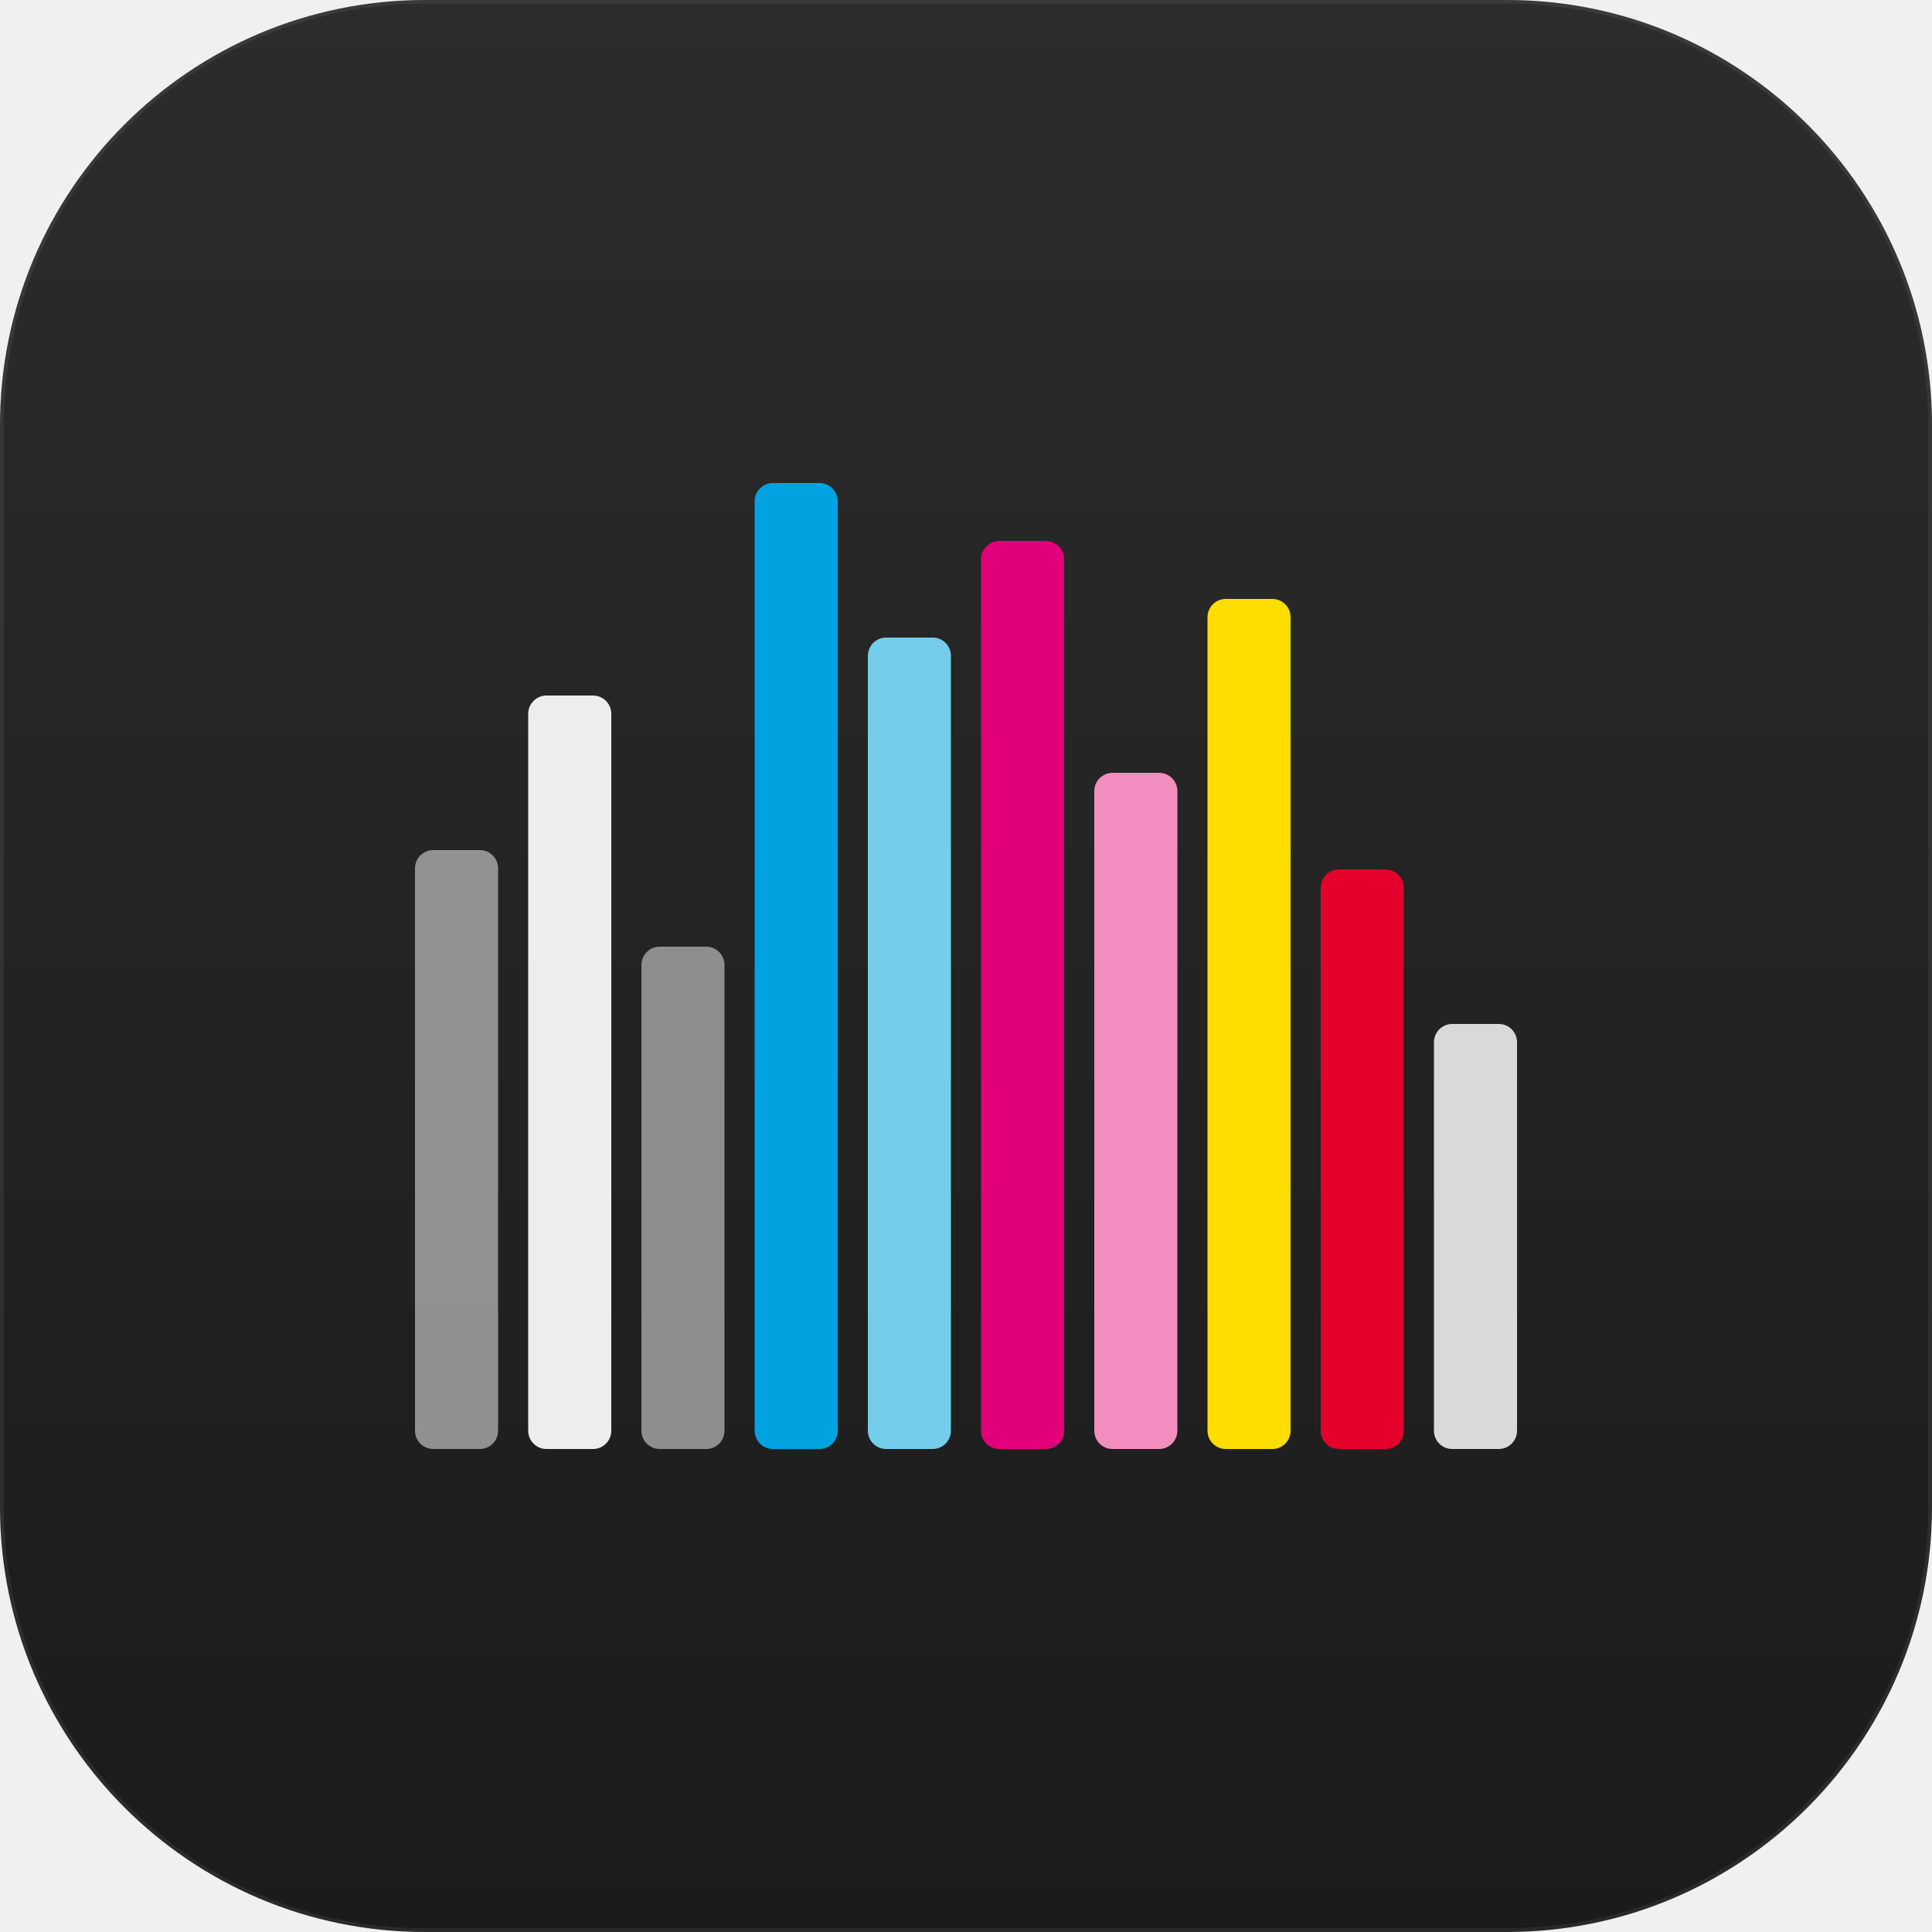
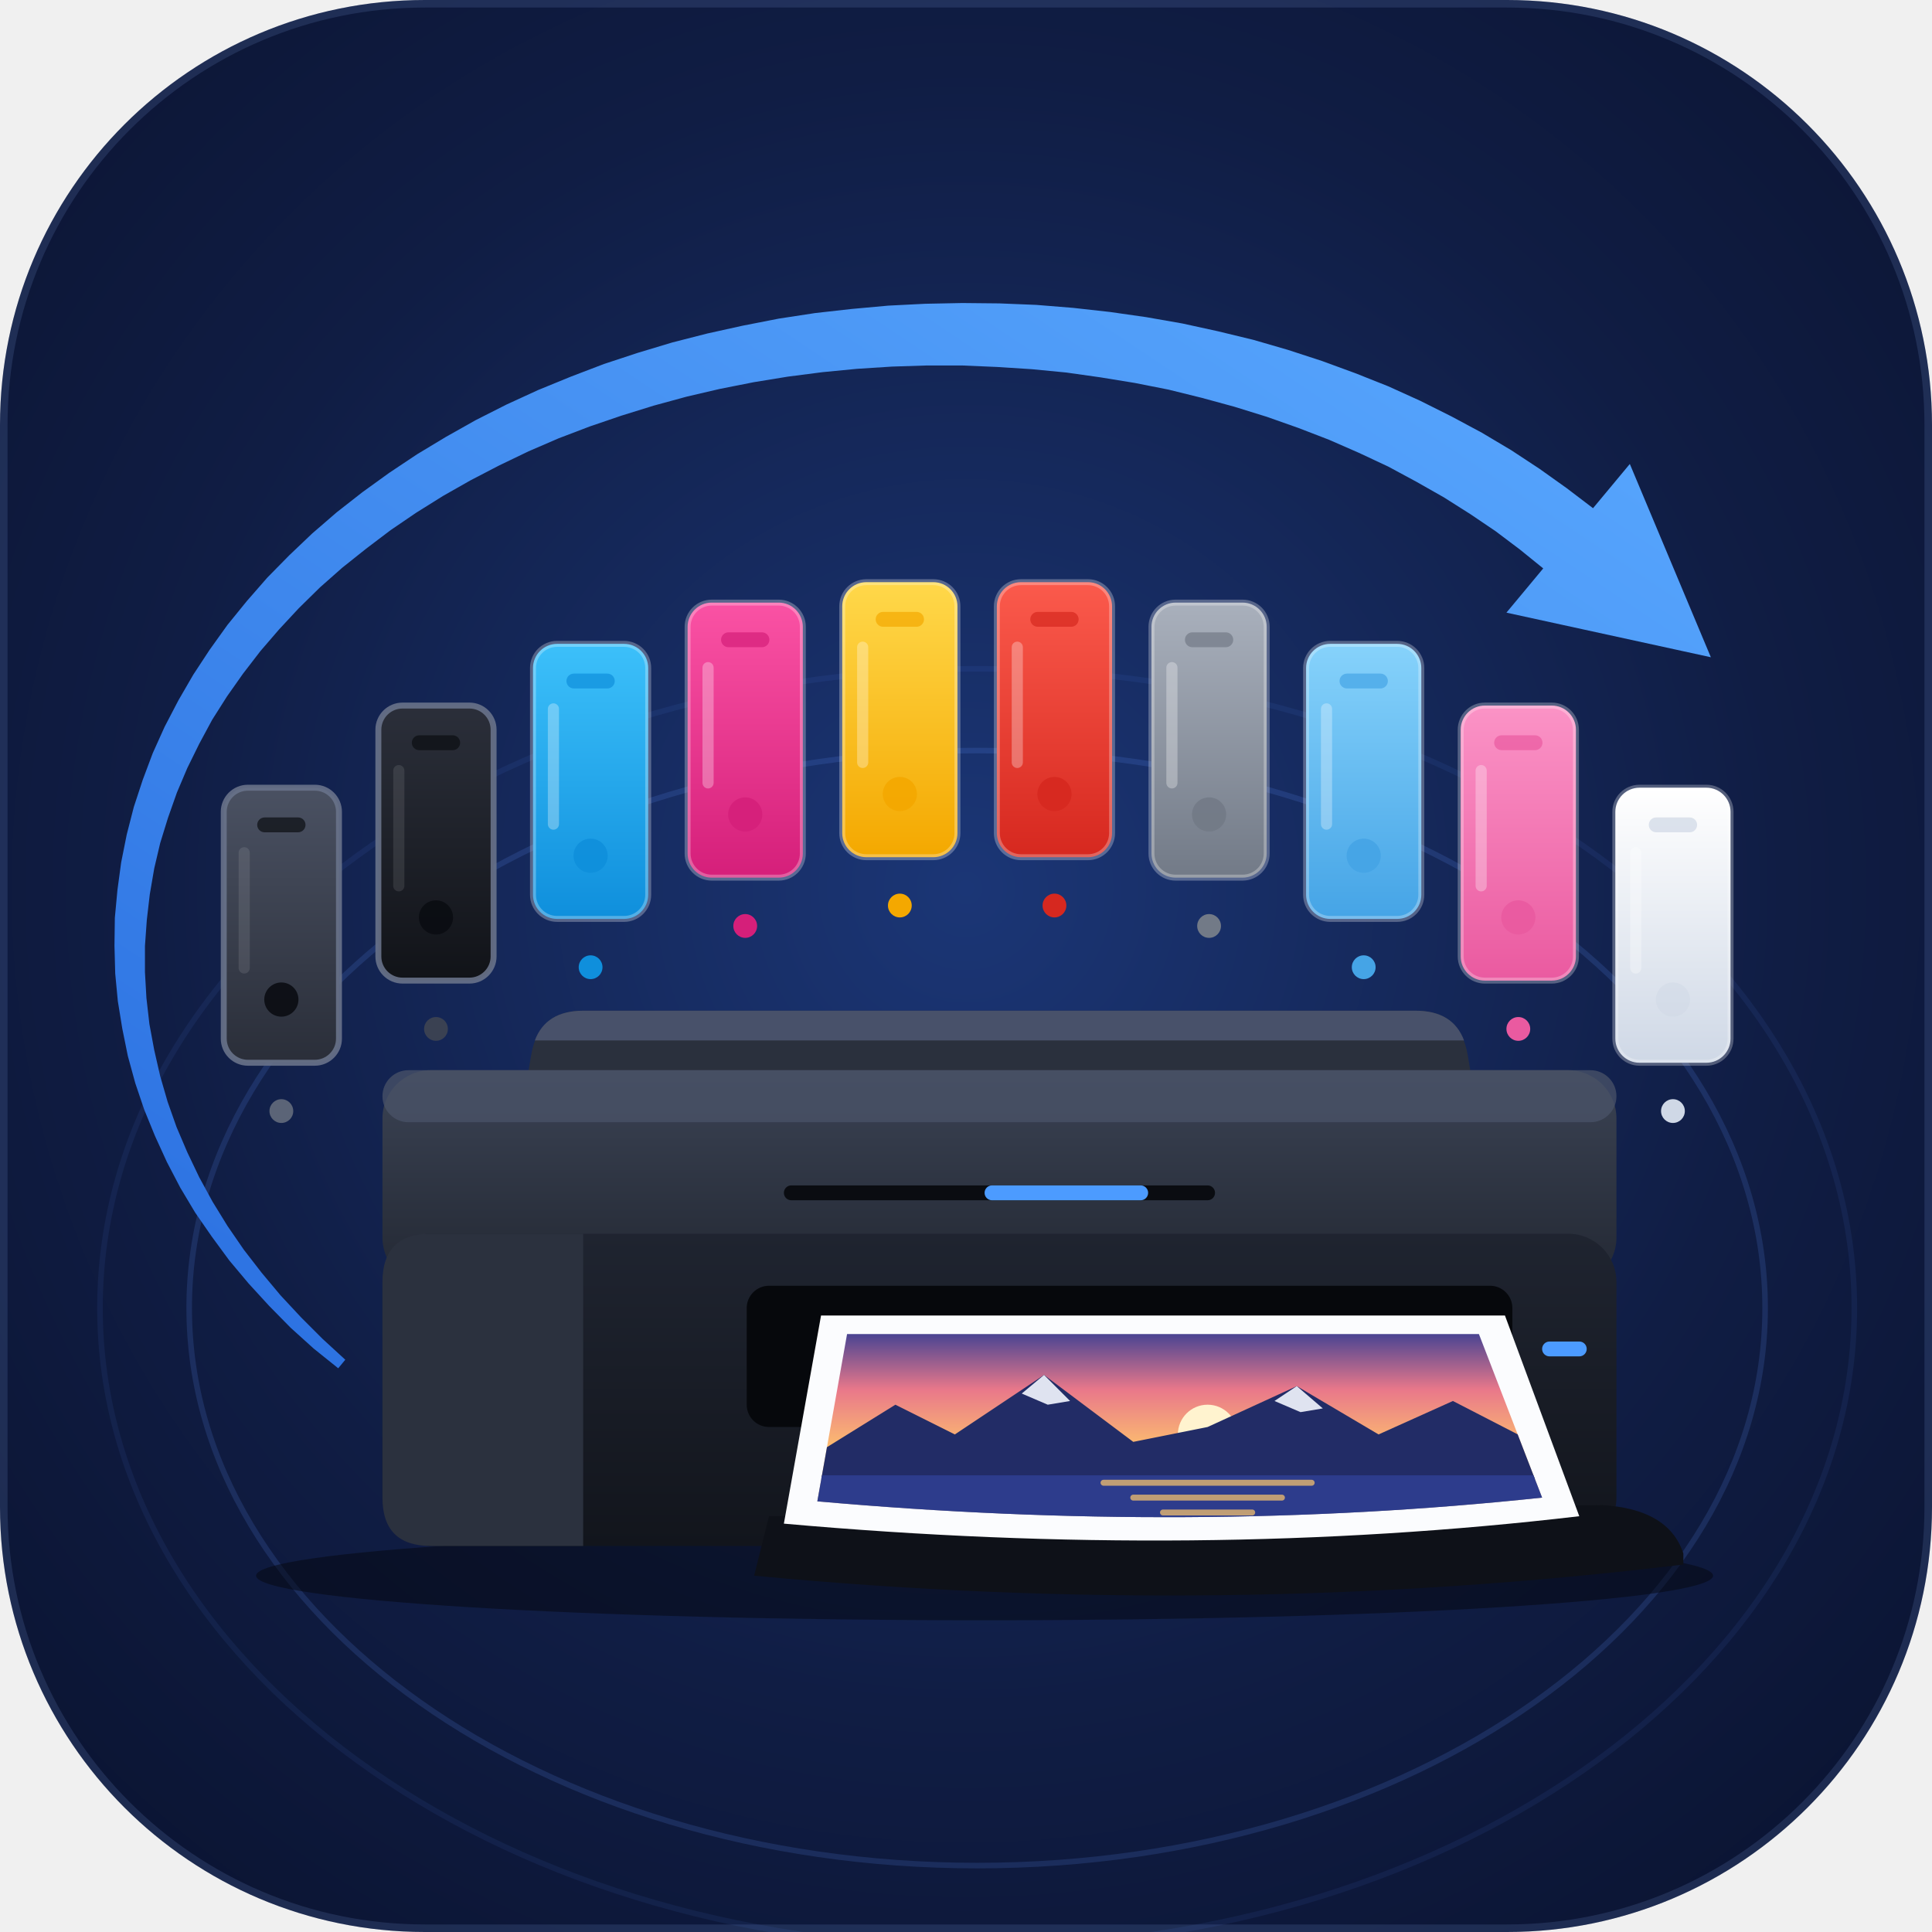
<svg xmlns="http://www.w3.org/2000/svg" width="512" height="512" viewBox="0 0 512 512">
  <defs>
-     <linearGradient id="g" x1="0" y1="0" x2="0" y2="1">
-       <stop offset="0" stop-color="#2c2c2c" />
-       <stop offset="1" stop-color="#1b1b1b" />
+     <radialGradient id="lm-bg" cx="50%" cy="46%" r="70%">
+       <stop offset="0" stop-color="#1b3676" />
+       <stop offset="0.6" stop-color="#101d44" />
+       <stop offset="1" stop-color="#0a1330" />
+     </radialGradient>
+     <linearGradient id="lm-arrow" x1="0" y1="1" x2="1" y2="0">
+       <stop offset="0" stop-color="#2a6fe0" />
+       <stop offset="1" stop-color="#5aa9ff" />
+     </linearGradient>
+     <linearGradient id="lm-body" x1="0" y1="0" x2="0" y2="1">
+       <stop offset="0" stop-color="#3b4354" />
+       <stop offset="1" stop-color="#232833" />
+     </linearGradient>
+     <linearGradient id="lm-base" x1="0" y1="0" x2="0" y2="1">
+       <stop offset="0" stop-color="#1f2430" />
+       <stop offset="1" stop-color="#12151c" />
+     </linearGradient>
+     <linearGradient id="lm-sky" x1="0" y1="0" x2="0" y2="1">
+       <stop offset="0" stop-color="#2a3a94" />
+       <stop offset="0.3" stop-color="#e9788a" />
+       <stop offset="0.6" stop-color="#ffc86b" />
+       <stop offset="1" stop-color="#3a4aa0" />
+     </linearGradient>
+     <clipPath id="lm-photo-clip">
+       <path d="M221 343 L391 343 L408 387 Q314 397 213 388 Z" />
+     </clipPath>
+     <linearGradient id="lm-mbk" x1="0" y1="0" x2="0" y2="1">
+       <stop offset="0" stop-color="#4a5162" />
+       <stop offset="1" stop-color="#2a2e39" />
+     </linearGradient>
+     <linearGradient id="lm-pbk" x1="0" y1="0" x2="0" y2="1">
+       <stop offset="0" stop-color="#2b2f3a" />
+       <stop offset="1" stop-color="#111318" />
+     </linearGradient>
+     <linearGradient id="lm-c" x1="0" y1="0" x2="0" y2="1">
+       <stop offset="0" stop-color="#3cc0fa" />
+       <stop offset="1" stop-color="#0f8fdc" />
+     </linearGradient>
+     <linearGradient id="lm-m" x1="0" y1="0" x2="0" y2="1">
+       <stop offset="0" stop-color="#fa52a4" />
+       <stop offset="1" stop-color="#d51f7a" />
+     </linearGradient>
+     <linearGradient id="lm-y" x1="0" y1="0" x2="0" y2="1">
+       <stop offset="0" stop-color="#ffd84a" />
+       <stop offset="1" stop-color="#f4a800" />
+     </linearGradient>
+     <linearGradient id="lm-r" x1="0" y1="0" x2="0" y2="1">
+       <stop offset="0" stop-color="#fb5a4c" />
+       <stop offset="1" stop-color="#d6281f" />
+     </linearGradient>
+     <linearGradient id="lm-gy" x1="0" y1="0" x2="0" y2="1">
+       <stop offset="0" stop-color="#a9b0bc" />
+       <stop offset="1" stop-color="#727a87" />
+     </linearGradient>
+     <linearGradient id="lm-pc" x1="0" y1="0" x2="0" y2="1">
+       <stop offset="0" stop-color="#86d2fb" />
+       <stop offset="1" stop-color="#45a4e6" />
+     </linearGradient>
+     <linearGradient id="lm-pm" x1="0" y1="0" x2="0" y2="1">
+       <stop offset="0" stop-color="#fb93c6" />
+       <stop offset="1" stop-color="#ea5aa0" />
+     </linearGradient>
+     <linearGradient id="lm-co" x1="0" y1="0" x2="0" y2="1">
+       <stop offset="0" stop-color="#ffffff" />
+       <stop offset="1" stop-color="#cfd8e6" />
    </linearGradient>
  </defs>
-   <rect width="512" height="512" rx="112.64" fill="url(#g)" />
-   <rect x="0.5" y="0.5" width="511" height="511" rx="112.14" fill="none" stroke="#ffffff" stroke-opacity="0.07" />
-   <rect x="109.98" y="225.28" width="22.02" height="158.72" rx="4.84" fill="#ededed" fill-opacity="0.55" />
-   <rect x="139.98" y="184.32" width="22.02" height="199.68" rx="4.84" fill="#ededed" fill-opacity="1" />
-   <rect x="169.98" y="250.88" width="22.02" height="133.12" rx="4.84" fill="#8e8e8e" fill-opacity="1" />
-   <rect x="199.99" y="128.00" width="22.02" height="256.00" rx="4.84" fill="#00a3e0" fill-opacity="1" />
-   <rect x="229.99" y="168.96" width="22.02" height="215.04" rx="4.84" fill="#73cdeb" fill-opacity="1" />
-   <rect x="259.99" y="143.36" width="22.02" height="240.64" rx="4.84" fill="#e2007a" fill-opacity="1" />
-   <rect x="290.00" y="204.80" width="22.02" height="179.20" rx="4.84" fill="#f28dc0" fill-opacity="1" />
-   <rect x="320.00" y="158.72" width="22.02" height="225.28" rx="4.84" fill="#ffdd00" fill-opacity="1" />
-   <rect x="350.00" y="230.40" width="22.02" height="153.60" rx="4.84" fill="#e4002b" fill-opacity="1" />
-   <rect x="380.01" y="271.36" width="22.02" height="112.64" rx="4.84" fill="#d9d9d9" fill-opacity="1" />
+   <rect width="512" height="512" rx="112.6" fill="url(#lm-bg)" />
+   <rect x="1" y="1" width="510" height="510" rx="111.6" fill="none" stroke="#8fb4ff" stroke-opacity="0.14" stroke-width="2" />
+   <g transform="translate(256 258) scale(0.985) translate(-253 -246)">
+     <ellipse cx="256" cy="336" rx="212" ry="150" fill="none" stroke="#5f93ff" stroke-opacity="0.16" stroke-width="1.5" />
+     <ellipse cx="256" cy="336" rx="236" ry="172" fill="none" stroke="#5f93ff" stroke-opacity="0.08" stroke-width="1.5" />
+     <path d="M84.1 352.2 L77.5 346.9 L71.3 341.3 L65.5 335.4 L60.0 329.4 L54.8 323.2 L50.1 316.8 L45.6 310.3 L41.6 303.6 L38.0 296.7 L34.8 289.7 L31.9 282.6 L29.5 275.5 L27.5 268.2 L26.0 260.8 L24.8 253.4 L24.1 246.0 L23.9 238.5 L24.0 231.0 L24.7 223.5 L25.7 216.1 L27.2 208.6 L29.1 201.2 L31.5 193.9 L34.2 186.7 L37.4 179.6 L41.1 172.5 L45.1 165.6 L49.5 158.9 L54.3 152.2 L59.5 145.8 L65.0 139.5 L70.9 133.5 L77.1 127.6 L83.7 121.9 L90.6 116.5 L97.8 111.3 L105.3 106.3 L113.1 101.6 L121.1 97.1 L129.4 92.9 L137.9 89.0 L146.7 85.4 L155.6 82.0 L164.7 79.0 L174.0 76.2 L183.4 73.8 L192.9 71.7 L202.6 69.8 L212.4 68.3 L222.2 67.2 L232.1 66.3 L242.0 65.8 L252.0 65.6 L262.0 65.7 L271.9 66.1 L281.8 66.9 L291.7 68.0 L301.5 69.4 L311.2 71.1 L320.8 73.2 L330.3 75.5 L339.6 78.2 L348.8 81.2 L357.8 84.5 L366.6 88.0 L375.2 91.9 L383.6 96.1 L391.8 100.5 L399.7 105.2 L407.3 110.2 L414.6 115.4 L421.7 120.8 L431.6 108.9 L453.4 160.9 L398.4 148.9 L408.3 137.0 L402.0 131.9 L395.5 127.0 L388.7 122.4 L381.6 117.9 L374.2 113.7 L366.6 109.6 L358.7 105.9 L350.7 102.4 L342.4 99.2 L333.9 96.2 L325.2 93.5 L316.4 91.1 L307.5 88.9 L298.4 87.1 L289.2 85.6 L280.0 84.3 L270.7 83.4 L261.3 82.8 L251.9 82.4 L242.5 82.4 L233.1 82.7 L223.7 83.3 L214.4 84.2 L205.1 85.4 L195.9 86.9 L186.8 88.7 L177.8 90.8 L169.0 93.2 L160.3 95.9 L151.8 98.8 L143.4 102.0 L135.3 105.5 L127.4 109.3 L119.7 113.3 L112.3 117.5 L105.1 122.0 L98.2 126.7 L91.6 131.7 L85.2 136.8 L79.2 142.1 L73.5 147.7 L68.2 153.4 L63.2 159.2 L58.5 165.3 L54.2 171.4 L50.2 177.7 L46.7 184.2 L43.5 190.7 L40.7 197.3 L38.3 204.1 L36.2 210.9 L34.6 217.7 L33.4 224.7 L32.6 231.6 L32.1 238.6 L32.1 245.6 L32.5 252.6 L33.3 259.6 L34.6 266.6 L36.2 273.6 L38.2 280.5 L40.6 287.3 L43.5 294.1 L46.7 300.8 L50.3 307.4 L54.3 313.9 L58.7 320.3 L63.5 326.5 L68.6 332.6 L74.1 338.5 L79.9 344.3 L86.0 349.9 Z" fill="url(#lm-arrow)" />
+     <g>
+       <rect x="53.3" y="196.0" width="31.0" height="74.0" rx="6.5" fill="url(#lm-mbk)" stroke="#69728a" stroke-opacity="0.9" stroke-width="1.6" />
+       <rect x="62.3" y="204.0" width="13" height="4" rx="2" fill="#0b0d12" fill-opacity="0.7" />
+       <circle cx="68.8" cy="253.0" r="4.6" fill="#0b0d12" fill-opacity="0.9" />
+       <rect x="57.3" y="212.0" width="3" height="34.0" rx="1.5" fill="#ffffff" fill-opacity="0.1" />
+     </g>
+     <g>
+       <rect x="94.9" y="173.9" width="31.0" height="74.0" rx="6.5" fill="url(#lm-pbk)" stroke="#69728a" stroke-opacity="0.9" stroke-width="1.6" />
+       <rect x="103.9" y="181.9" width="13" height="4" rx="2" fill="#0b0d12" fill-opacity="0.7" />
+       <circle cx="110.4" cy="230.9" r="4.6" fill="#0b0d12" fill-opacity="0.9" />
+       <rect x="98.9" y="189.9" width="3" height="34.0" rx="1.5" fill="#ffffff" fill-opacity="0.1" />
+     </g>
+     <g>
+       <rect x="136.5" y="157.3" width="31.0" height="74.0" rx="6.5" fill="url(#lm-c)" stroke="#ffffff" stroke-opacity="0.28" stroke-width="1.6" />
+       <rect x="145.5" y="165.3" width="13" height="4" rx="2" fill="#0f8fdc" fill-opacity="0.7" />
+       <circle cx="152.0" cy="214.3" r="4.6" fill="#0f8fdc" fill-opacity="0.9" />
+       <rect x="140.5" y="173.3" width="3" height="34.0" rx="1.5" fill="#ffffff" fill-opacity="0.3" />
+     </g>
+     <g>
+       <rect x="178.1" y="146.2" width="31.0" height="74.0" rx="6.5" fill="url(#lm-m)" stroke="#ffffff" stroke-opacity="0.28" stroke-width="1.6" />
+       <rect x="187.1" y="154.2" width="13" height="4" rx="2" fill="#d51f7a" fill-opacity="0.7" />
+       <circle cx="193.6" cy="203.2" r="4.6" fill="#d51f7a" fill-opacity="0.9" />
+       <rect x="182.1" y="162.2" width="3" height="34.0" rx="1.5" fill="#ffffff" fill-opacity="0.3" />
+     </g>
+     <g>
+       <rect x="219.7" y="140.7" width="31.0" height="74.0" rx="6.5" fill="url(#lm-y)" stroke="#ffffff" stroke-opacity="0.28" stroke-width="1.6" />
+       <rect x="228.7" y="148.7" width="13" height="4" rx="2" fill="#f4a800" fill-opacity="0.7" />
+       <circle cx="235.2" cy="197.7" r="4.6" fill="#f4a800" fill-opacity="0.9" />
+       <rect x="223.7" y="156.7" width="3" height="34.0" rx="1.5" fill="#ffffff" fill-opacity="0.3" />
+     </g>
+     <g>
+       <rect x="261.3" y="140.7" width="31.0" height="74.0" rx="6.5" fill="url(#lm-r)" stroke="#ffffff" stroke-opacity="0.28" stroke-width="1.6" />
+       <rect x="270.3" y="148.7" width="13" height="4" rx="2" fill="#d6281f" fill-opacity="0.7" />
+       <circle cx="276.8" cy="197.7" r="4.6" fill="#d6281f" fill-opacity="0.9" />
+       <rect x="265.3" y="156.7" width="3" height="34.0" rx="1.5" fill="#ffffff" fill-opacity="0.3" />
+     </g>
+     <g>
+       <rect x="302.9" y="146.2" width="31.0" height="74.0" rx="6.5" fill="url(#lm-gy)" stroke="#ffffff" stroke-opacity="0.28" stroke-width="1.6" />
+       <rect x="311.9" y="154.2" width="13" height="4" rx="2" fill="#727a87" fill-opacity="0.7" />
+       <circle cx="318.4" cy="203.2" r="4.6" fill="#727a87" fill-opacity="0.9" />
+       <rect x="306.9" y="162.2" width="3" height="34.0" rx="1.5" fill="#ffffff" fill-opacity="0.3" />
+     </g>
+     <g>
+       <rect x="344.5" y="157.3" width="31.0" height="74.0" rx="6.5" fill="url(#lm-pc)" stroke="#ffffff" stroke-opacity="0.28" stroke-width="1.6" />
+       <rect x="353.5" y="165.3" width="13" height="4" rx="2" fill="#45a4e6" fill-opacity="0.7" />
+       <circle cx="360.0" cy="214.3" r="4.6" fill="#45a4e6" fill-opacity="0.9" />
+       <rect x="348.5" y="173.3" width="3" height="34.0" rx="1.5" fill="#ffffff" fill-opacity="0.3" />
+     </g>
+     <g>
+       <rect x="386.1" y="173.9" width="31.0" height="74.0" rx="6.5" fill="url(#lm-pm)" stroke="#ffffff" stroke-opacity="0.28" stroke-width="1.6" />
+       <rect x="395.1" y="181.9" width="13" height="4" rx="2" fill="#ea5aa0" fill-opacity="0.7" />
+       <circle cx="401.6" cy="230.9" r="4.6" fill="#ea5aa0" fill-opacity="0.9" />
+       <rect x="390.1" y="189.9" width="3" height="34.0" rx="1.5" fill="#ffffff" fill-opacity="0.3" />
+     </g>
+     <g>
+       <rect x="427.7" y="196.0" width="31.0" height="74.0" rx="6.5" fill="url(#lm-co)" stroke="#ffffff" stroke-opacity="0.28" stroke-width="1.6" />
+       <rect x="436.7" y="204.0" width="13" height="4" rx="2" fill="#cfd8e6" fill-opacity="0.7" />
+       <circle cx="443.2" cy="253.0" r="4.6" fill="#cfd8e6" fill-opacity="0.45" />
+       <rect x="431.7" y="212.0" width="3" height="34.0" rx="1.5" fill="#ffffff" fill-opacity="0.3" />
+     </g>
+     <g>
+       <circle cx="68.8" cy="283.0" r="3.2" fill="#5b6477" />
+       <circle cx="110.4" cy="260.9" r="3.2" fill="#3a4152" />
+       <circle cx="152.0" cy="244.3" r="3.2" fill="#0f8fdc" />
+       <circle cx="193.6" cy="233.2" r="3.2" fill="#d51f7a" />
+       <circle cx="235.2" cy="227.7" r="3.2" fill="#f4a800" />
+       <circle cx="276.8" cy="227.7" r="3.2" fill="#d6281f" />
+       <circle cx="318.4" cy="233.2" r="3.2" fill="#727a87" />
+       <circle cx="360.0" cy="244.3" r="3.2" fill="#45a4e6" />
+       <circle cx="401.6" cy="260.9" r="3.2" fill="#ea5aa0" />
+       <circle cx="443.2" cy="283.0" r="3.2" fill="#cfd8e6" />
+     </g>
+     <g>
+       <ellipse cx="258" cy="408" rx="196" ry="12" fill="#04070f" fill-opacity="0.5" />
+       <path d="M150 256 H374 Q386 256 388 268 L390 280 H134 L136 268 Q138 256 150 256 Z" fill="#2a303d" />
+       <path d="M150 256 H374 Q384 256 387 264 H137 Q140 256 150 256 Z" fill="#48516a" />
+       <rect x="96" y="272" width="332" height="58" rx="13" fill="url(#lm-body)" />
+       <rect x="96" y="272" width="332" height="14" rx="7" fill="#4a5368" fill-opacity="0.75" />
+       <rect x="96" y="316" width="332" height="84" rx="13" fill="url(#lm-base)" />
+       <path d="M109 316 H150 V400 H109 Q96 400 96 387 V329 Q96 316 109 316 Z" fill="#2b313e" />
+       <rect x="204" y="303" width="116" height="4" rx="2" fill="#0a0c11" />
+       <rect x="258" y="303" width="44" height="4" rx="2" fill="#4c9bff" />
+       <rect x="194" y="330" width="206" height="38" rx="6" fill="#06080c" />
+       <rect x="408" y="345" width="12" height="4" rx="2" fill="#4c9bff" />
+       <path d="M200 392 L424 389 Q442 390 446 402 L446 405 Q322 420 196 408 Z" fill="#0e1118" />
+       <g>
+         <path d="M214 338 L398 338 L418 392 Q316 404 204 394 Z" fill="#fbfcfe" />
+         <g clip-path="url(#lm-photo-clip)">
+           <rect x="205" y="340" width="212" height="60" fill="url(#lm-sky)" />
+           <circle cx="318" cy="370" r="8" fill="#fff3cf" />
+           <path d="M205 380 L234 362 L250 370 L274 354 L298 372 L318 368 L342 357 L364 370 L384 361 L417 378 L417 382 L205 382 Z" fill="#222c66" />
+           <path d="M274 354 L281 361 L275 362 L268 359 Z M342 357 L349 363 L343 364 L336 361 Z" fill="#f4f7ff" fill-opacity="0.9" />
+           <path d="M205 381 H417 V400 H205 Z" fill="#2d3c8c" />
+           <path d="M290 383 H346 M298 387 H338 M306 391 H330" stroke="#ffc86b" stroke-opacity="0.7" stroke-width="1.6" stroke-linecap="round" />
+         </g>
+       </g>
+     </g>
+   </g>
</svg>
